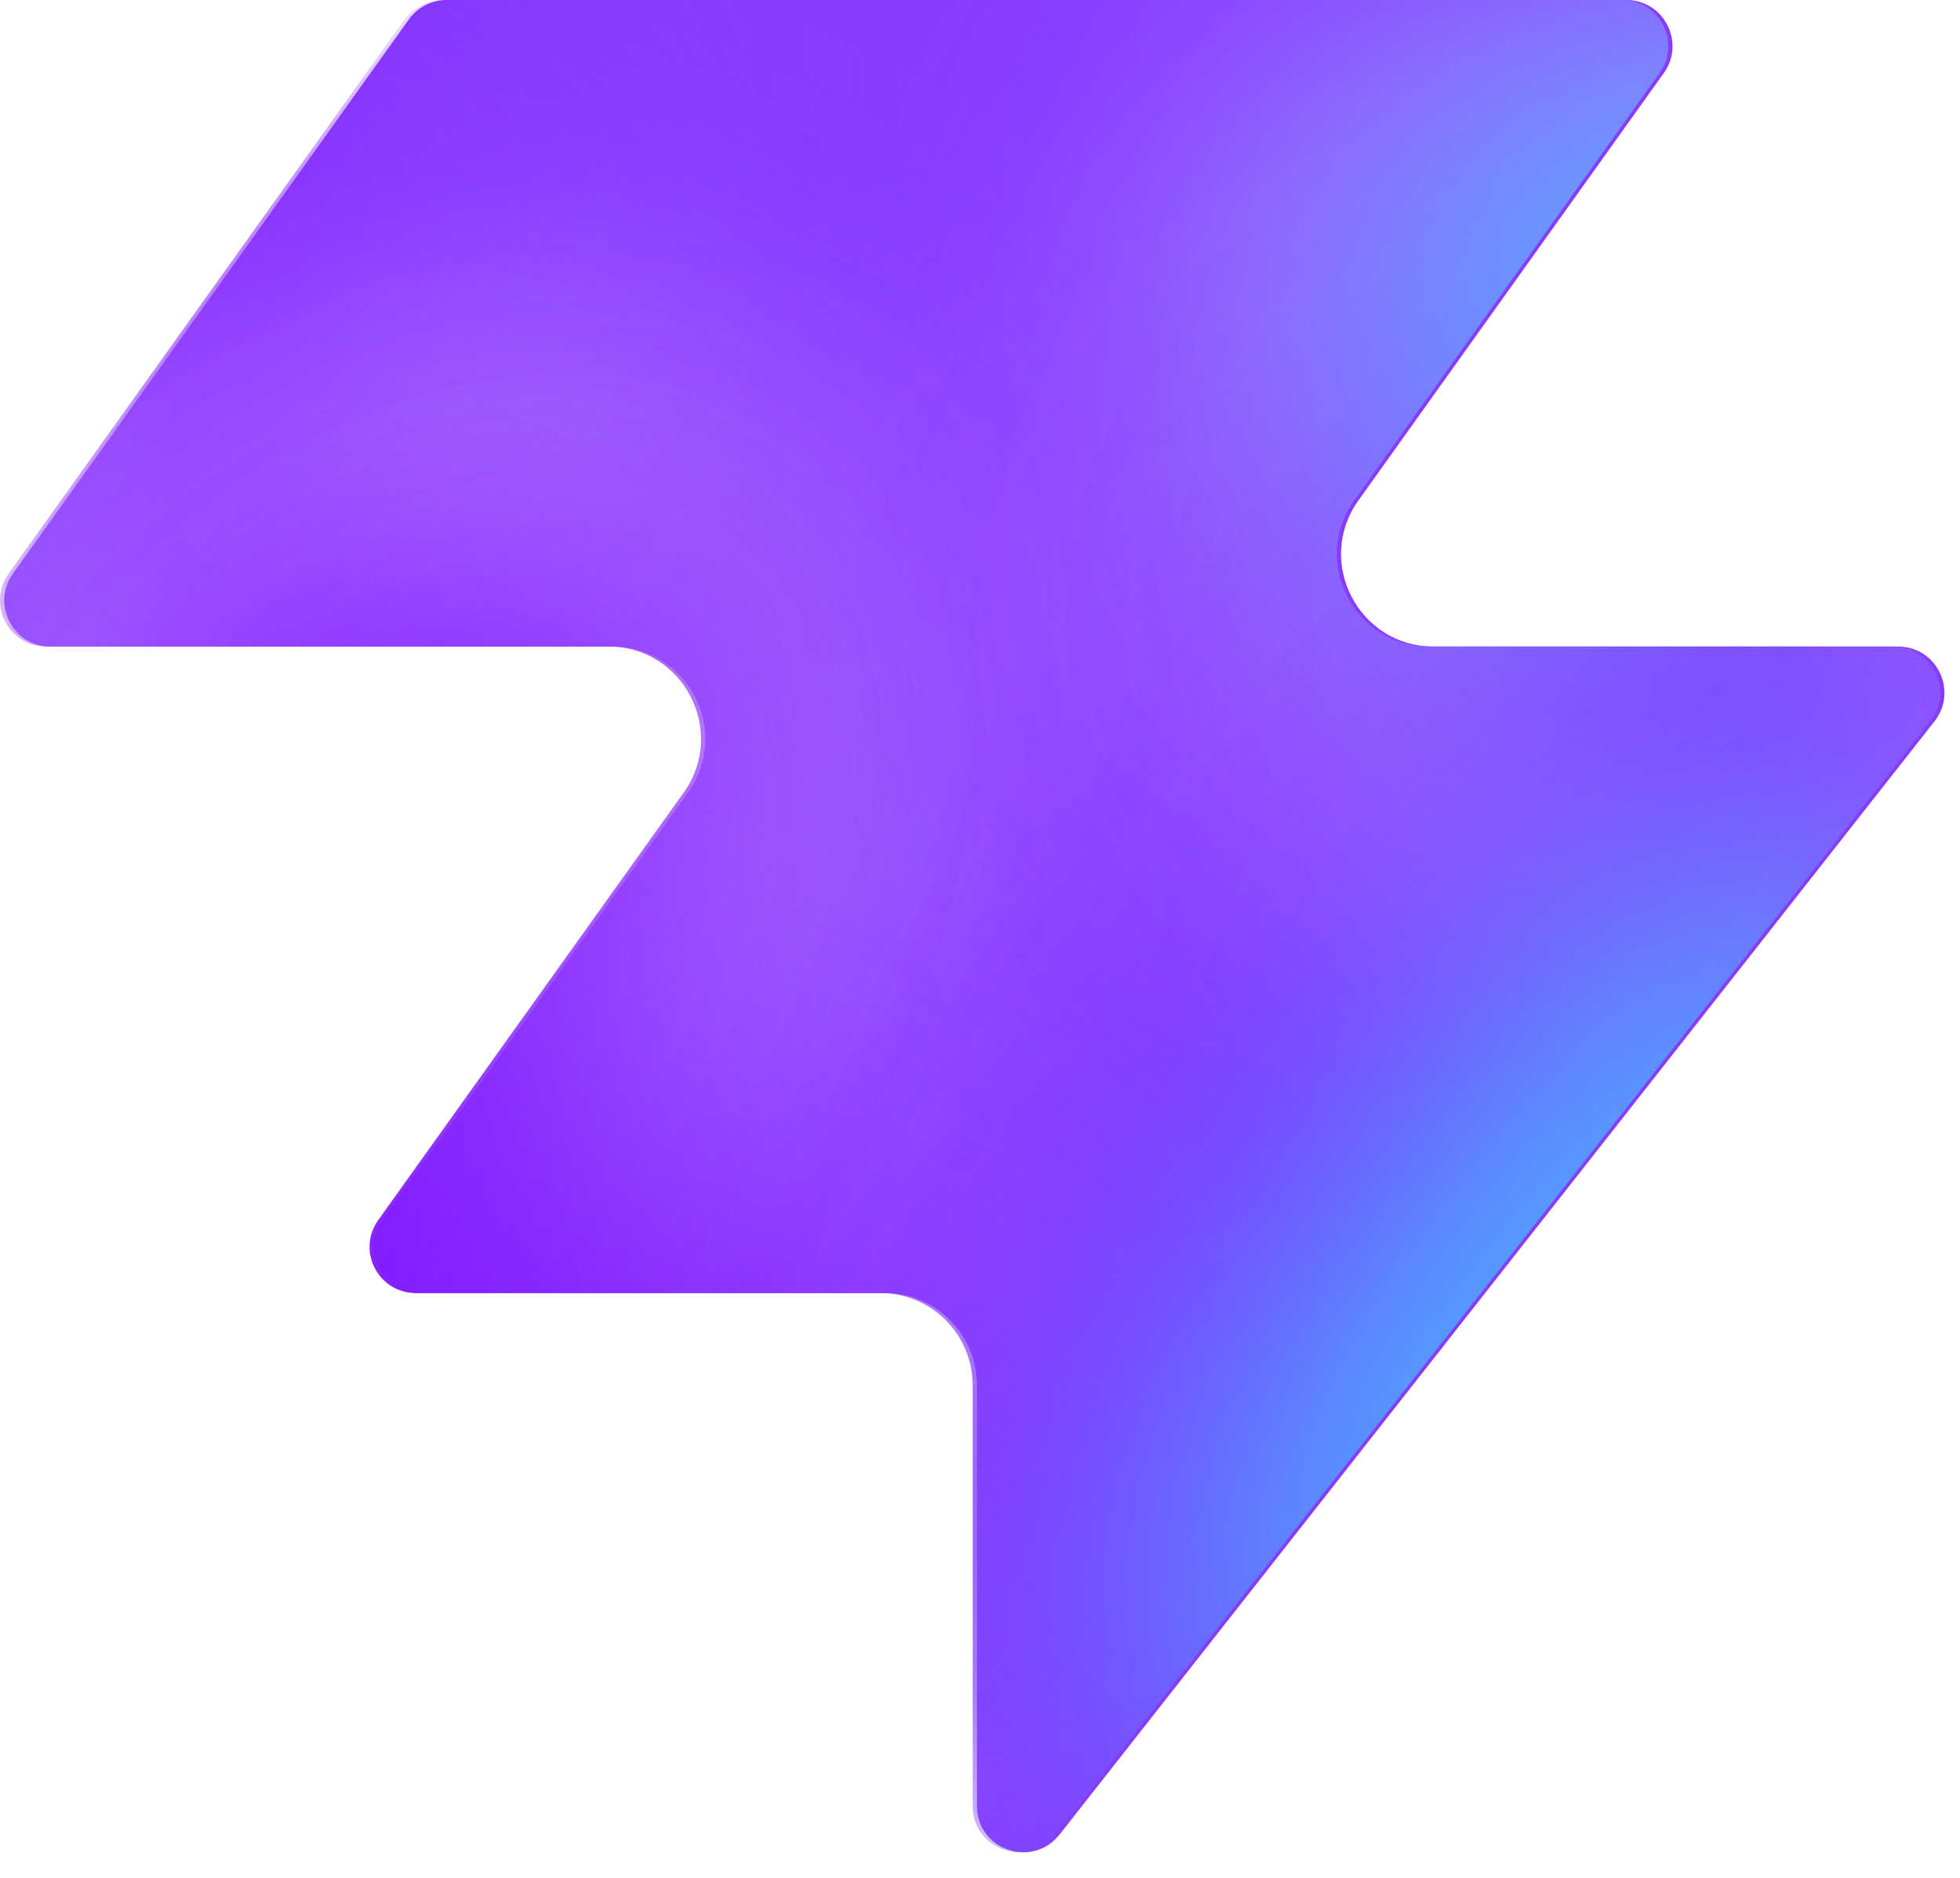
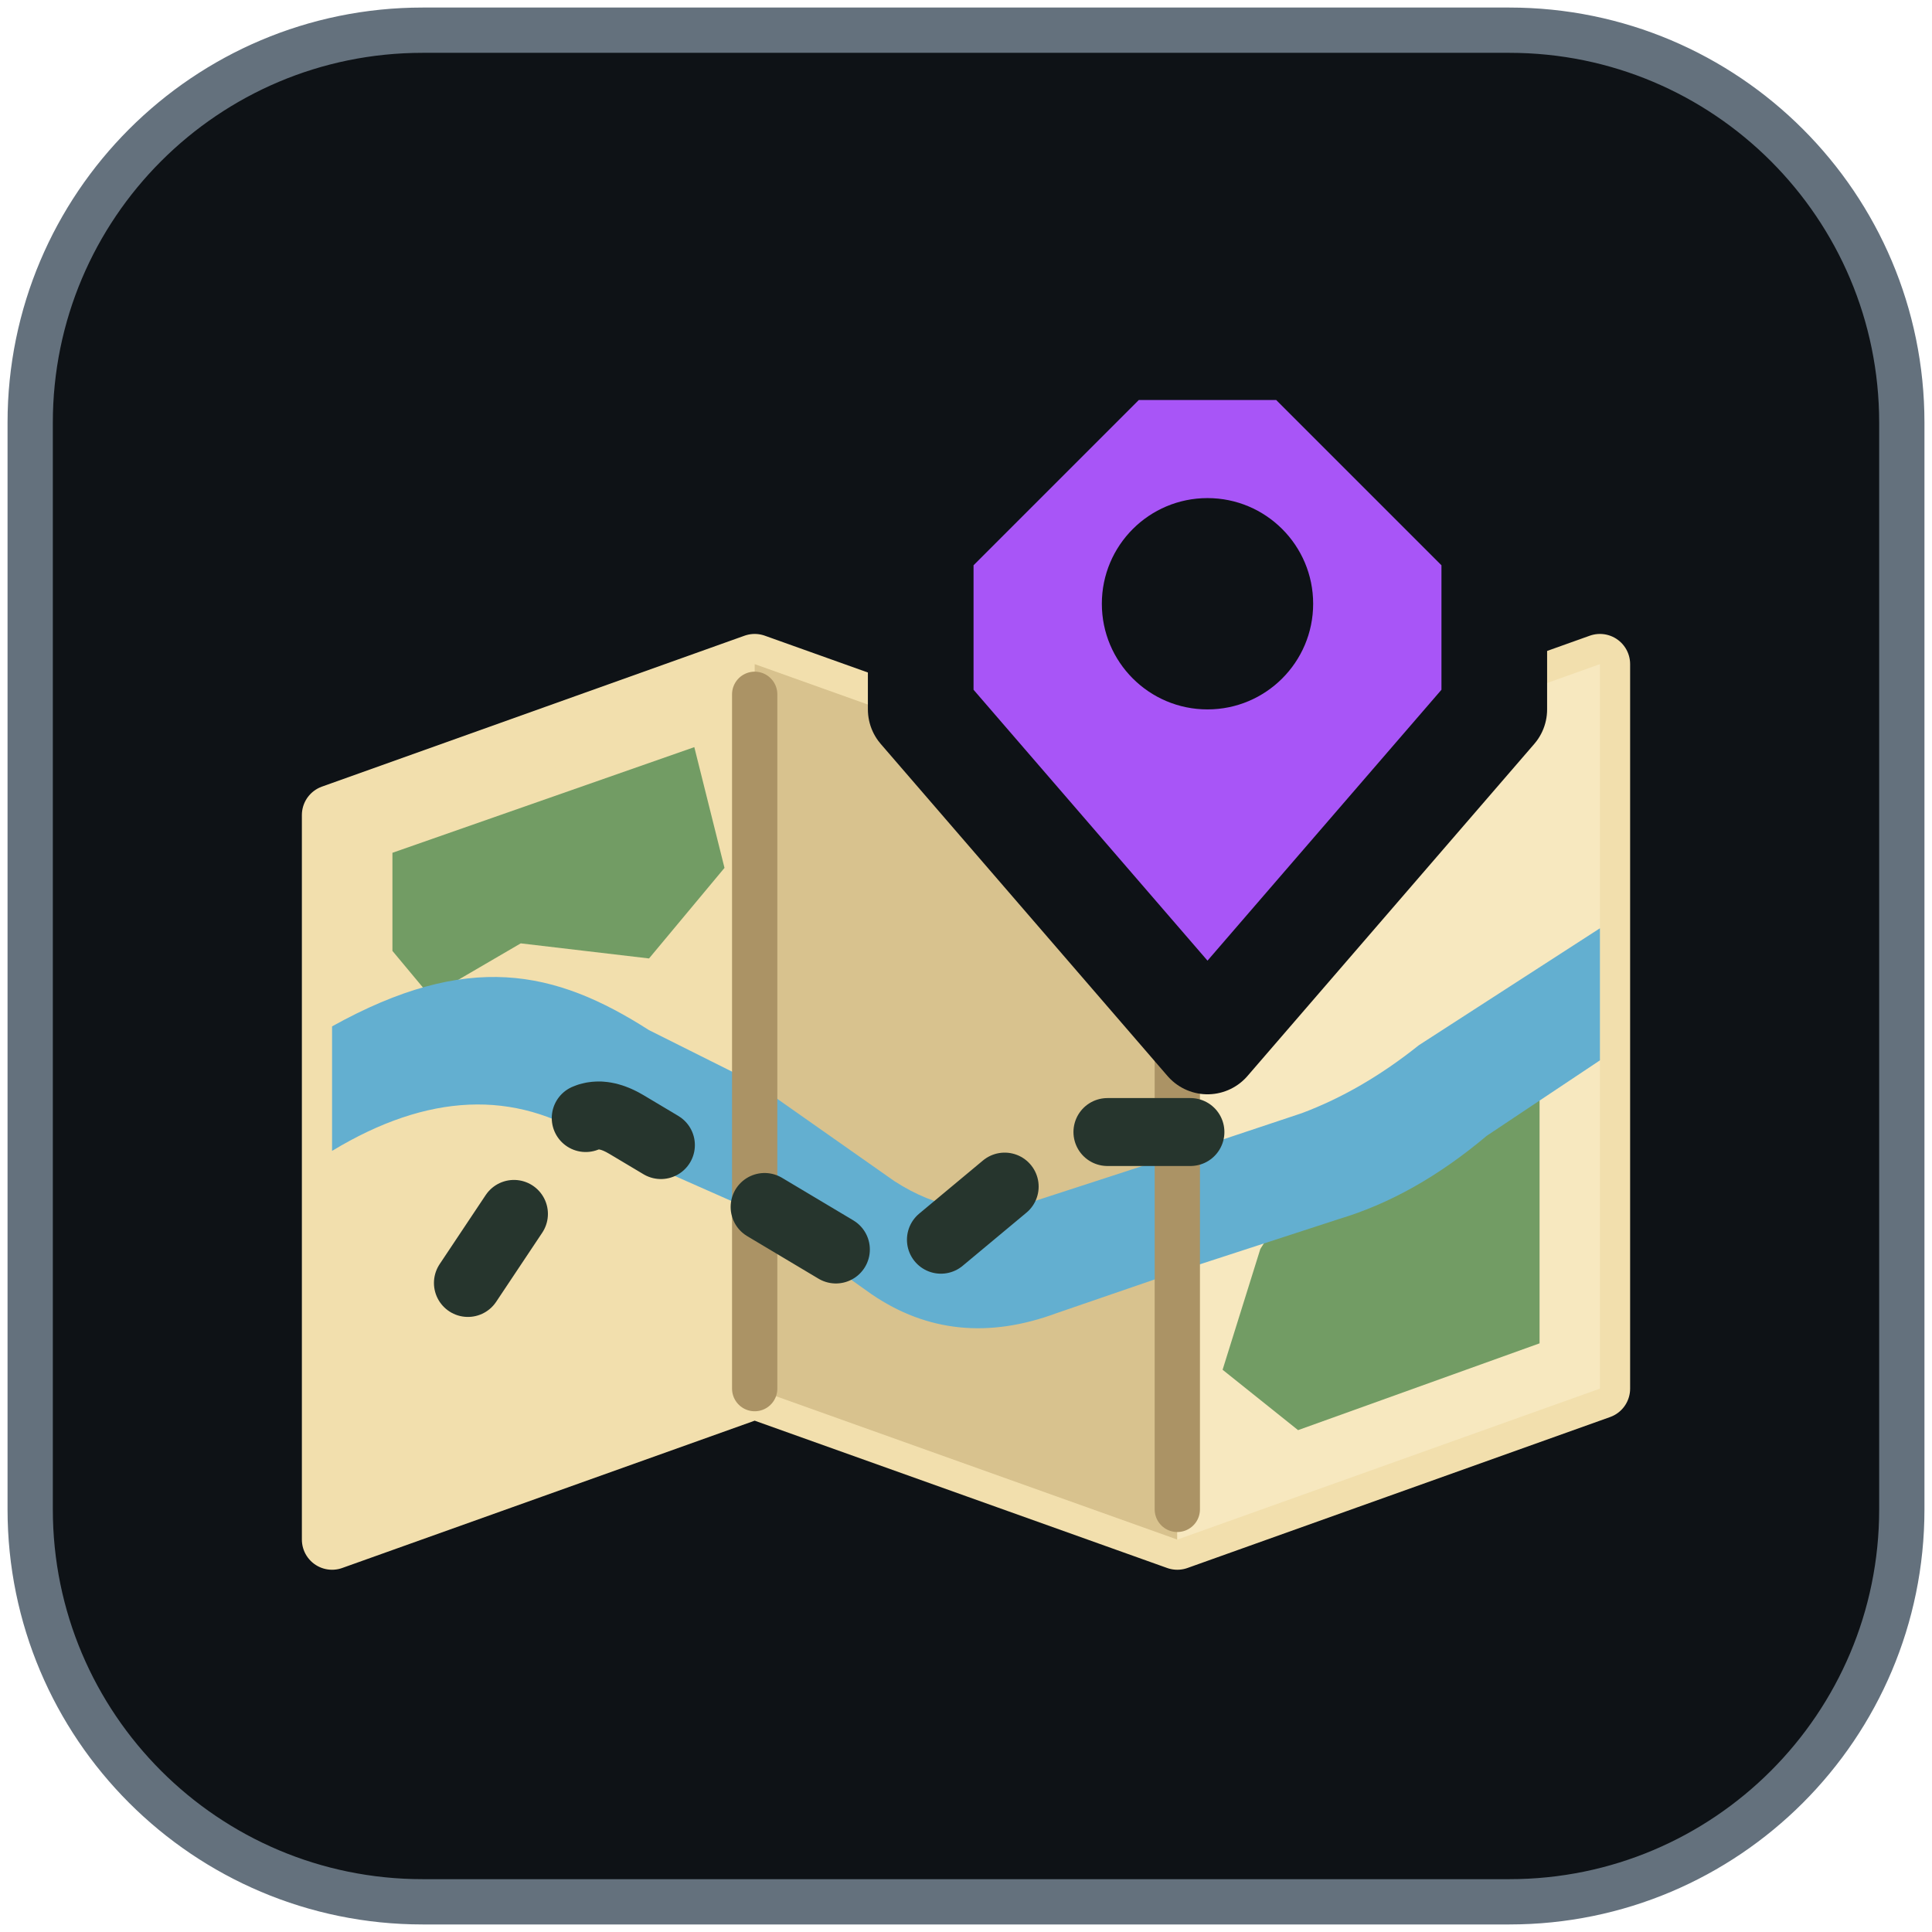
- <svg xmlns="http://www.w3.org/2000/svg" width="48" height="46" fill="none" viewBox="0 0 48 46">
-   <path fill="#863bff" d="M25.946 44.938c-.664.845-2.021.375-2.021-.698V33.937a2.26 2.26 0 0 0-2.262-2.262H10.287c-.92 0-1.456-1.04-.92-1.788l7.48-10.471c1.07-1.497 0-3.578-1.842-3.578H1.237c-.92 0-1.456-1.04-.92-1.788L10.013.474c.214-.297.556-.474.92-.474h28.894c.92 0 1.456 1.04.92 1.788l-7.48 10.471c-1.07 1.498 0 3.579 1.842 3.579h11.377c.943 0 1.473 1.088.89 1.83L25.947 44.94z" style="fill:#863bff;fill:color(display-p3 .525 .23 1);fill-opacity:1" />
-   <mask id="a" width="48" height="46" x="0" y="0" maskUnits="userSpaceOnUse" style="mask-type:alpha">
-     <path fill="#000" d="M25.842 44.938c-.664.844-2.021.375-2.021-.698V33.937a2.26 2.26 0 0 0-2.262-2.262H10.183c-.92 0-1.456-1.04-.92-1.788l7.48-10.471c1.07-1.498 0-3.579-1.842-3.579H1.133c-.92 0-1.456-1.04-.92-1.787L9.91.473c.214-.297.556-.474.92-.474h28.894c.92 0 1.456 1.04.92 1.788l-7.48 10.471c-1.07 1.498 0 3.578 1.842 3.578h11.377c.943 0 1.473 1.088.89 1.832L25.843 44.94z" style="fill:#000;fill-opacity:1" />
-   </mask>
-   <g mask="url(#a)">
-     <g filter="url(#b)">
-       <ellipse cx="5.508" cy="14.704" fill="#ede6ff" rx="5.508" ry="14.704" style="fill:#ede6ff;fill:color(display-p3 .927 .903 1);fill-opacity:1" transform="matrix(.00324 1 1 -.00324 -4.47 31.516)" />
-     </g>
-     <g filter="url(#c)">
-       <ellipse cx="10.399" cy="29.851" fill="#ede6ff" rx="10.399" ry="29.851" style="fill:#ede6ff;fill:color(display-p3 .927 .903 1);fill-opacity:1" transform="matrix(.00324 1 1 -.00324 -39.328 7.883)" />
-     </g>
-     <g filter="url(#d)">
-       <ellipse cx="5.508" cy="30.487" fill="#7e14ff" rx="5.508" ry="30.487" style="fill:#7e14ff;fill:color(display-p3 .492 .077 1);fill-opacity:1" transform="rotate(89.814 -25.913 -14.639)scale(1 -1)" />
-     </g>
-     <g filter="url(#e)">
-       <ellipse cx="5.508" cy="30.599" fill="#7e14ff" rx="5.508" ry="30.599" style="fill:#7e14ff;fill:color(display-p3 .492 .077 1);fill-opacity:1" transform="rotate(89.814 -32.644 -3.334)scale(1 -1)" />
-     </g>
-     <g filter="url(#f)">
-       <ellipse cx="5.508" cy="30.599" fill="#7e14ff" rx="5.508" ry="30.599" style="fill:#7e14ff;fill:color(display-p3 .492 .077 1);fill-opacity:1" transform="matrix(.00324 1 1 -.00324 -34.34 30.47)" />
-     </g>
-     <g filter="url(#g)">
-       <ellipse cx="14.072" cy="22.078" fill="#ede6ff" rx="14.072" ry="22.078" style="fill:#ede6ff;fill:color(display-p3 .927 .903 1);fill-opacity:1" transform="rotate(93.35 24.506 48.493)scale(-1 1)" />
-     </g>
-     <g filter="url(#h)">
-       <ellipse cx="3.47" cy="21.501" fill="#7e14ff" rx="3.47" ry="21.501" style="fill:#7e14ff;fill:color(display-p3 .492 .077 1);fill-opacity:1" transform="rotate(89.009 28.708 47.59)scale(-1 1)" />
-     </g>
-     <g filter="url(#i)">
-       <ellipse cx="3.47" cy="21.501" fill="#7e14ff" rx="3.47" ry="21.501" style="fill:#7e14ff;fill:color(display-p3 .492 .077 1);fill-opacity:1" transform="rotate(89.009 28.708 47.59)scale(-1 1)" />
-     </g>
-     <g filter="url(#j)">
-       <ellipse cx=".387" cy="8.972" fill="#7e14ff" rx="4.407" ry="29.108" style="fill:#7e14ff;fill:color(display-p3 .492 .077 1);fill-opacity:1" transform="rotate(39.51 .387 8.972)" />
-     </g>
-     <g filter="url(#k)">
-       <ellipse cx="47.523" cy="-6.092" fill="#7e14ff" rx="4.407" ry="29.108" style="fill:#7e14ff;fill:color(display-p3 .492 .077 1);fill-opacity:1" transform="rotate(37.892 47.523 -6.092)" />
-     </g>
-     <g filter="url(#l)">
-       <ellipse cx="41.412" cy="6.333" fill="#47bfff" rx="5.971" ry="9.665" style="fill:#47bfff;fill:color(display-p3 .28 .748 1);fill-opacity:1" transform="rotate(37.892 41.412 6.333)" />
-     </g>
-     <g filter="url(#m)">
-       <ellipse cx="-1.879" cy="38.332" fill="#7e14ff" rx="4.407" ry="29.108" style="fill:#7e14ff;fill:color(display-p3 .492 .077 1);fill-opacity:1" transform="rotate(37.892 -1.88 38.332)" />
-     </g>
-     <g filter="url(#n)">
-       <ellipse cx="-1.879" cy="38.332" fill="#7e14ff" rx="4.407" ry="29.108" style="fill:#7e14ff;fill:color(display-p3 .492 .077 1);fill-opacity:1" transform="rotate(37.892 -1.88 38.332)" />
-     </g>
-     <g filter="url(#o)">
-       <ellipse cx="35.651" cy="29.907" fill="#7e14ff" rx="4.407" ry="29.108" style="fill:#7e14ff;fill:color(display-p3 .492 .077 1);fill-opacity:1" transform="rotate(37.892 35.651 29.907)" />
-     </g>
-     <g filter="url(#p)">
-       <ellipse cx="38.418" cy="32.4" fill="#47bfff" rx="5.971" ry="15.297" style="fill:#47bfff;fill:color(display-p3 .28 .748 1);fill-opacity:1" transform="rotate(37.892 38.418 32.4)" />
-     </g>
-   </g>
-   <defs>
-     <filter id="b" width="60.045" height="41.654" x="-19.77" y="16.149" color-interpolation-filters="sRGB" filterUnits="userSpaceOnUse">
-       <feFlood flood-opacity="0" result="BackgroundImageFix" />
-       <feBlend in="SourceGraphic" in2="BackgroundImageFix" result="shape" />
-       <feGaussianBlur result="effect1_foregroundBlur_2002_17158" stdDeviation="7.659" />
-     </filter>
-     <filter id="c" width="90.34" height="51.437" x="-54.613" y="-7.533" color-interpolation-filters="sRGB" filterUnits="userSpaceOnUse">
-       <feFlood flood-opacity="0" result="BackgroundImageFix" />
-       <feBlend in="SourceGraphic" in2="BackgroundImageFix" result="shape" />
-       <feGaussianBlur result="effect1_foregroundBlur_2002_17158" stdDeviation="7.659" />
-     </filter>
-     <filter id="d" width="79.355" height="29.4" x="-49.64" y="2.03" color-interpolation-filters="sRGB" filterUnits="userSpaceOnUse">
-       <feFlood flood-opacity="0" result="BackgroundImageFix" />
-       <feBlend in="SourceGraphic" in2="BackgroundImageFix" result="shape" />
-       <feGaussianBlur result="effect1_foregroundBlur_2002_17158" stdDeviation="4.596" />
-     </filter>
-     <filter id="e" width="79.579" height="29.4" x="-45.045" y="20.029" color-interpolation-filters="sRGB" filterUnits="userSpaceOnUse">
-       <feFlood flood-opacity="0" result="BackgroundImageFix" />
-       <feBlend in="SourceGraphic" in2="BackgroundImageFix" result="shape" />
-       <feGaussianBlur result="effect1_foregroundBlur_2002_17158" stdDeviation="4.596" />
-     </filter>
-     <filter id="f" width="79.579" height="29.4" x="-43.513" y="21.178" color-interpolation-filters="sRGB" filterUnits="userSpaceOnUse">
-       <feFlood flood-opacity="0" result="BackgroundImageFix" />
-       <feBlend in="SourceGraphic" in2="BackgroundImageFix" result="shape" />
-       <feGaussianBlur result="effect1_foregroundBlur_2002_17158" stdDeviation="4.596" />
-     </filter>
-     <filter id="g" width="74.749" height="58.852" x="15.756" y="-17.901" color-interpolation-filters="sRGB" filterUnits="userSpaceOnUse">
-       <feFlood flood-opacity="0" result="BackgroundImageFix" />
-       <feBlend in="SourceGraphic" in2="BackgroundImageFix" result="shape" />
-       <feGaussianBlur result="effect1_foregroundBlur_2002_17158" stdDeviation="7.659" />
-     </filter>
-     <filter id="h" width="61.377" height="25.362" x="23.548" y="2.284" color-interpolation-filters="sRGB" filterUnits="userSpaceOnUse">
-       <feFlood flood-opacity="0" result="BackgroundImageFix" />
-       <feBlend in="SourceGraphic" in2="BackgroundImageFix" result="shape" />
-       <feGaussianBlur result="effect1_foregroundBlur_2002_17158" stdDeviation="4.596" />
-     </filter>
-     <filter id="i" width="61.377" height="25.362" x="23.548" y="2.284" color-interpolation-filters="sRGB" filterUnits="userSpaceOnUse">
-       <feFlood flood-opacity="0" result="BackgroundImageFix" />
-       <feBlend in="SourceGraphic" in2="BackgroundImageFix" result="shape" />
-       <feGaussianBlur result="effect1_foregroundBlur_2002_17158" stdDeviation="4.596" />
-     </filter>
-     <filter id="j" width="56.045" height="63.649" x="-27.636" y="-22.853" color-interpolation-filters="sRGB" filterUnits="userSpaceOnUse">
-       <feFlood flood-opacity="0" result="BackgroundImageFix" />
-       <feBlend in="SourceGraphic" in2="BackgroundImageFix" result="shape" />
-       <feGaussianBlur result="effect1_foregroundBlur_2002_17158" stdDeviation="4.596" />
-     </filter>
-     <filter id="k" width="54.814" height="64.646" x="20.116" y="-38.415" color-interpolation-filters="sRGB" filterUnits="userSpaceOnUse">
-       <feFlood flood-opacity="0" result="BackgroundImageFix" />
-       <feBlend in="SourceGraphic" in2="BackgroundImageFix" result="shape" />
-       <feGaussianBlur result="effect1_foregroundBlur_2002_17158" stdDeviation="4.596" />
-     </filter>
-     <filter id="l" width="33.541" height="35.313" x="24.641" y="-11.323" color-interpolation-filters="sRGB" filterUnits="userSpaceOnUse">
-       <feFlood flood-opacity="0" result="BackgroundImageFix" />
-       <feBlend in="SourceGraphic" in2="BackgroundImageFix" result="shape" />
-       <feGaussianBlur result="effect1_foregroundBlur_2002_17158" stdDeviation="4.596" />
-     </filter>
-     <filter id="m" width="54.814" height="64.646" x="-29.286" y="6.009" color-interpolation-filters="sRGB" filterUnits="userSpaceOnUse">
-       <feFlood flood-opacity="0" result="BackgroundImageFix" />
-       <feBlend in="SourceGraphic" in2="BackgroundImageFix" result="shape" />
-       <feGaussianBlur result="effect1_foregroundBlur_2002_17158" stdDeviation="4.596" />
-     </filter>
-     <filter id="n" width="54.814" height="64.646" x="-29.286" y="6.009" color-interpolation-filters="sRGB" filterUnits="userSpaceOnUse">
-       <feFlood flood-opacity="0" result="BackgroundImageFix" />
-       <feBlend in="SourceGraphic" in2="BackgroundImageFix" result="shape" />
-       <feGaussianBlur result="effect1_foregroundBlur_2002_17158" stdDeviation="4.596" />
-     </filter>
-     <filter id="o" width="54.814" height="64.646" x="8.244" y="-2.416" color-interpolation-filters="sRGB" filterUnits="userSpaceOnUse">
-       <feFlood flood-opacity="0" result="BackgroundImageFix" />
-       <feBlend in="SourceGraphic" in2="BackgroundImageFix" result="shape" />
-       <feGaussianBlur result="effect1_foregroundBlur_2002_17158" stdDeviation="4.596" />
-     </filter>
-     <filter id="p" width="39.409" height="43.623" x="18.713" y="10.588" color-interpolation-filters="sRGB" filterUnits="userSpaceOnUse">
-       <feFlood flood-opacity="0" result="BackgroundImageFix" />
-       <feBlend in="SourceGraphic" in2="BackgroundImageFix" result="shape" />
-       <feGaussianBlur result="effect1_foregroundBlur_2002_17158" stdDeviation="4.596" />
-     </filter>
-   </defs>
+ <svg xmlns="http://www.w3.org/2000/svg" viewBox="0 0 1024 1024">
+   <rect x="16" y="16" width="992" height="992" rx="208" fill="#0e1216" stroke="#64717d" stroke-width="24" />
+   <path d="M176 432 400 352 624 432 848 352V736L624 816 400 736 176 816Z" fill="#f2dfad" stroke="#f2dfad" stroke-width="32" stroke-linejoin="round" />
+   <path d="m400 352 224 80v384l-224-80Z" fill="#d8c28e" />
+   <path d="m624 432 224-80v384l-224 80Z" fill="#f7e8bf" />
+   <path d="m208 452 160-56 16 64-40 48-68-8-48 28-20-24Z" fill="#729c64" />
+   <path d="m702 608 114-32v136l-128 46-40-32 20-64Z" fill="#729c64" />
+   <path d="M176 544C248 504 294 514 344 546L400 574 474 626Q508 648 544 638L624 612 690 590Q722 578 752 554L848 492V562L788 602Q750 634 710 646L624 674 560 696Q506 716 462 686L400 642 314 604Q252 564 176 610Z" fill="#63afd0" />
+   <path d="M400 368V736M624 448V800" fill="none" stroke="#ab9365" stroke-width="24" stroke-linecap="round" />
+   <path d="M248 680 300 602Q312 584 332 596L456 670Q472 680 488 666L560 606Q568 600 580 600H640V552" fill="none" stroke="#26352d" stroke-width="36" stroke-dasharray="44 64" stroke-linecap="round" stroke-linejoin="round" />
+   <path d="M592 184H688L792 288V376L640 552 488 376V288Z" fill="#a855f7" stroke="#0e1216" stroke-width="56" stroke-linejoin="round" />
+   <circle cx="640" cy="320" r="56" fill="#0e1216" />
</svg>
